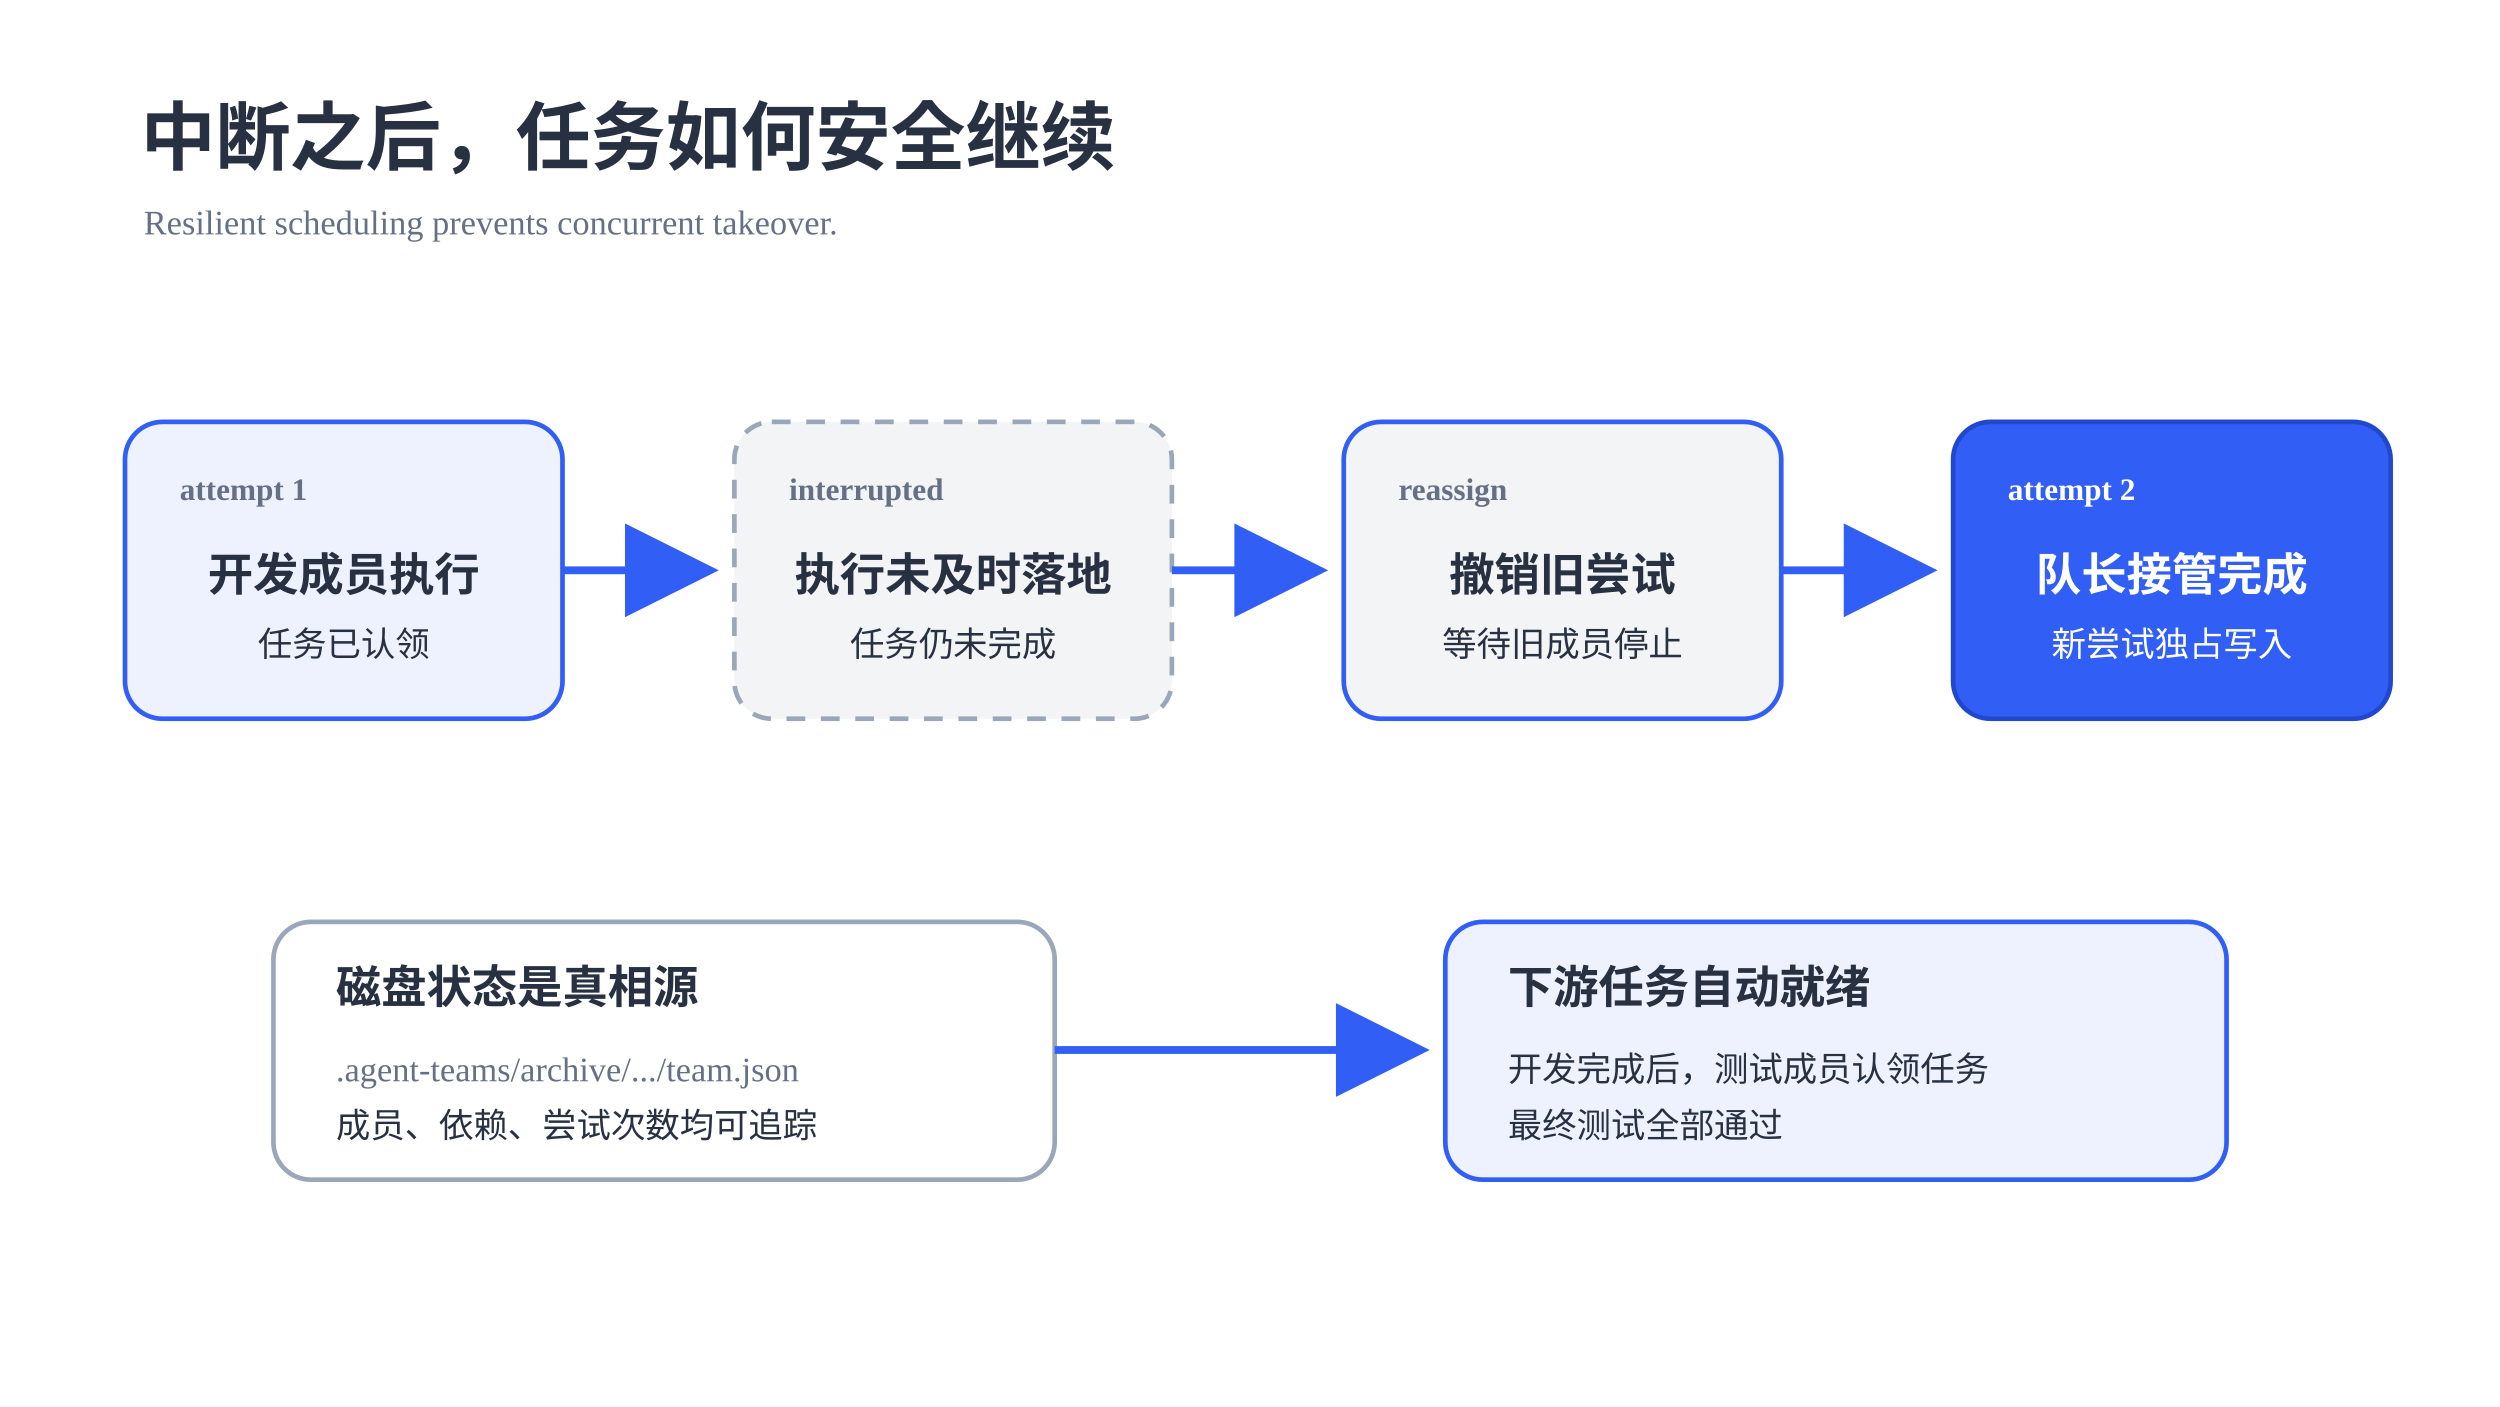
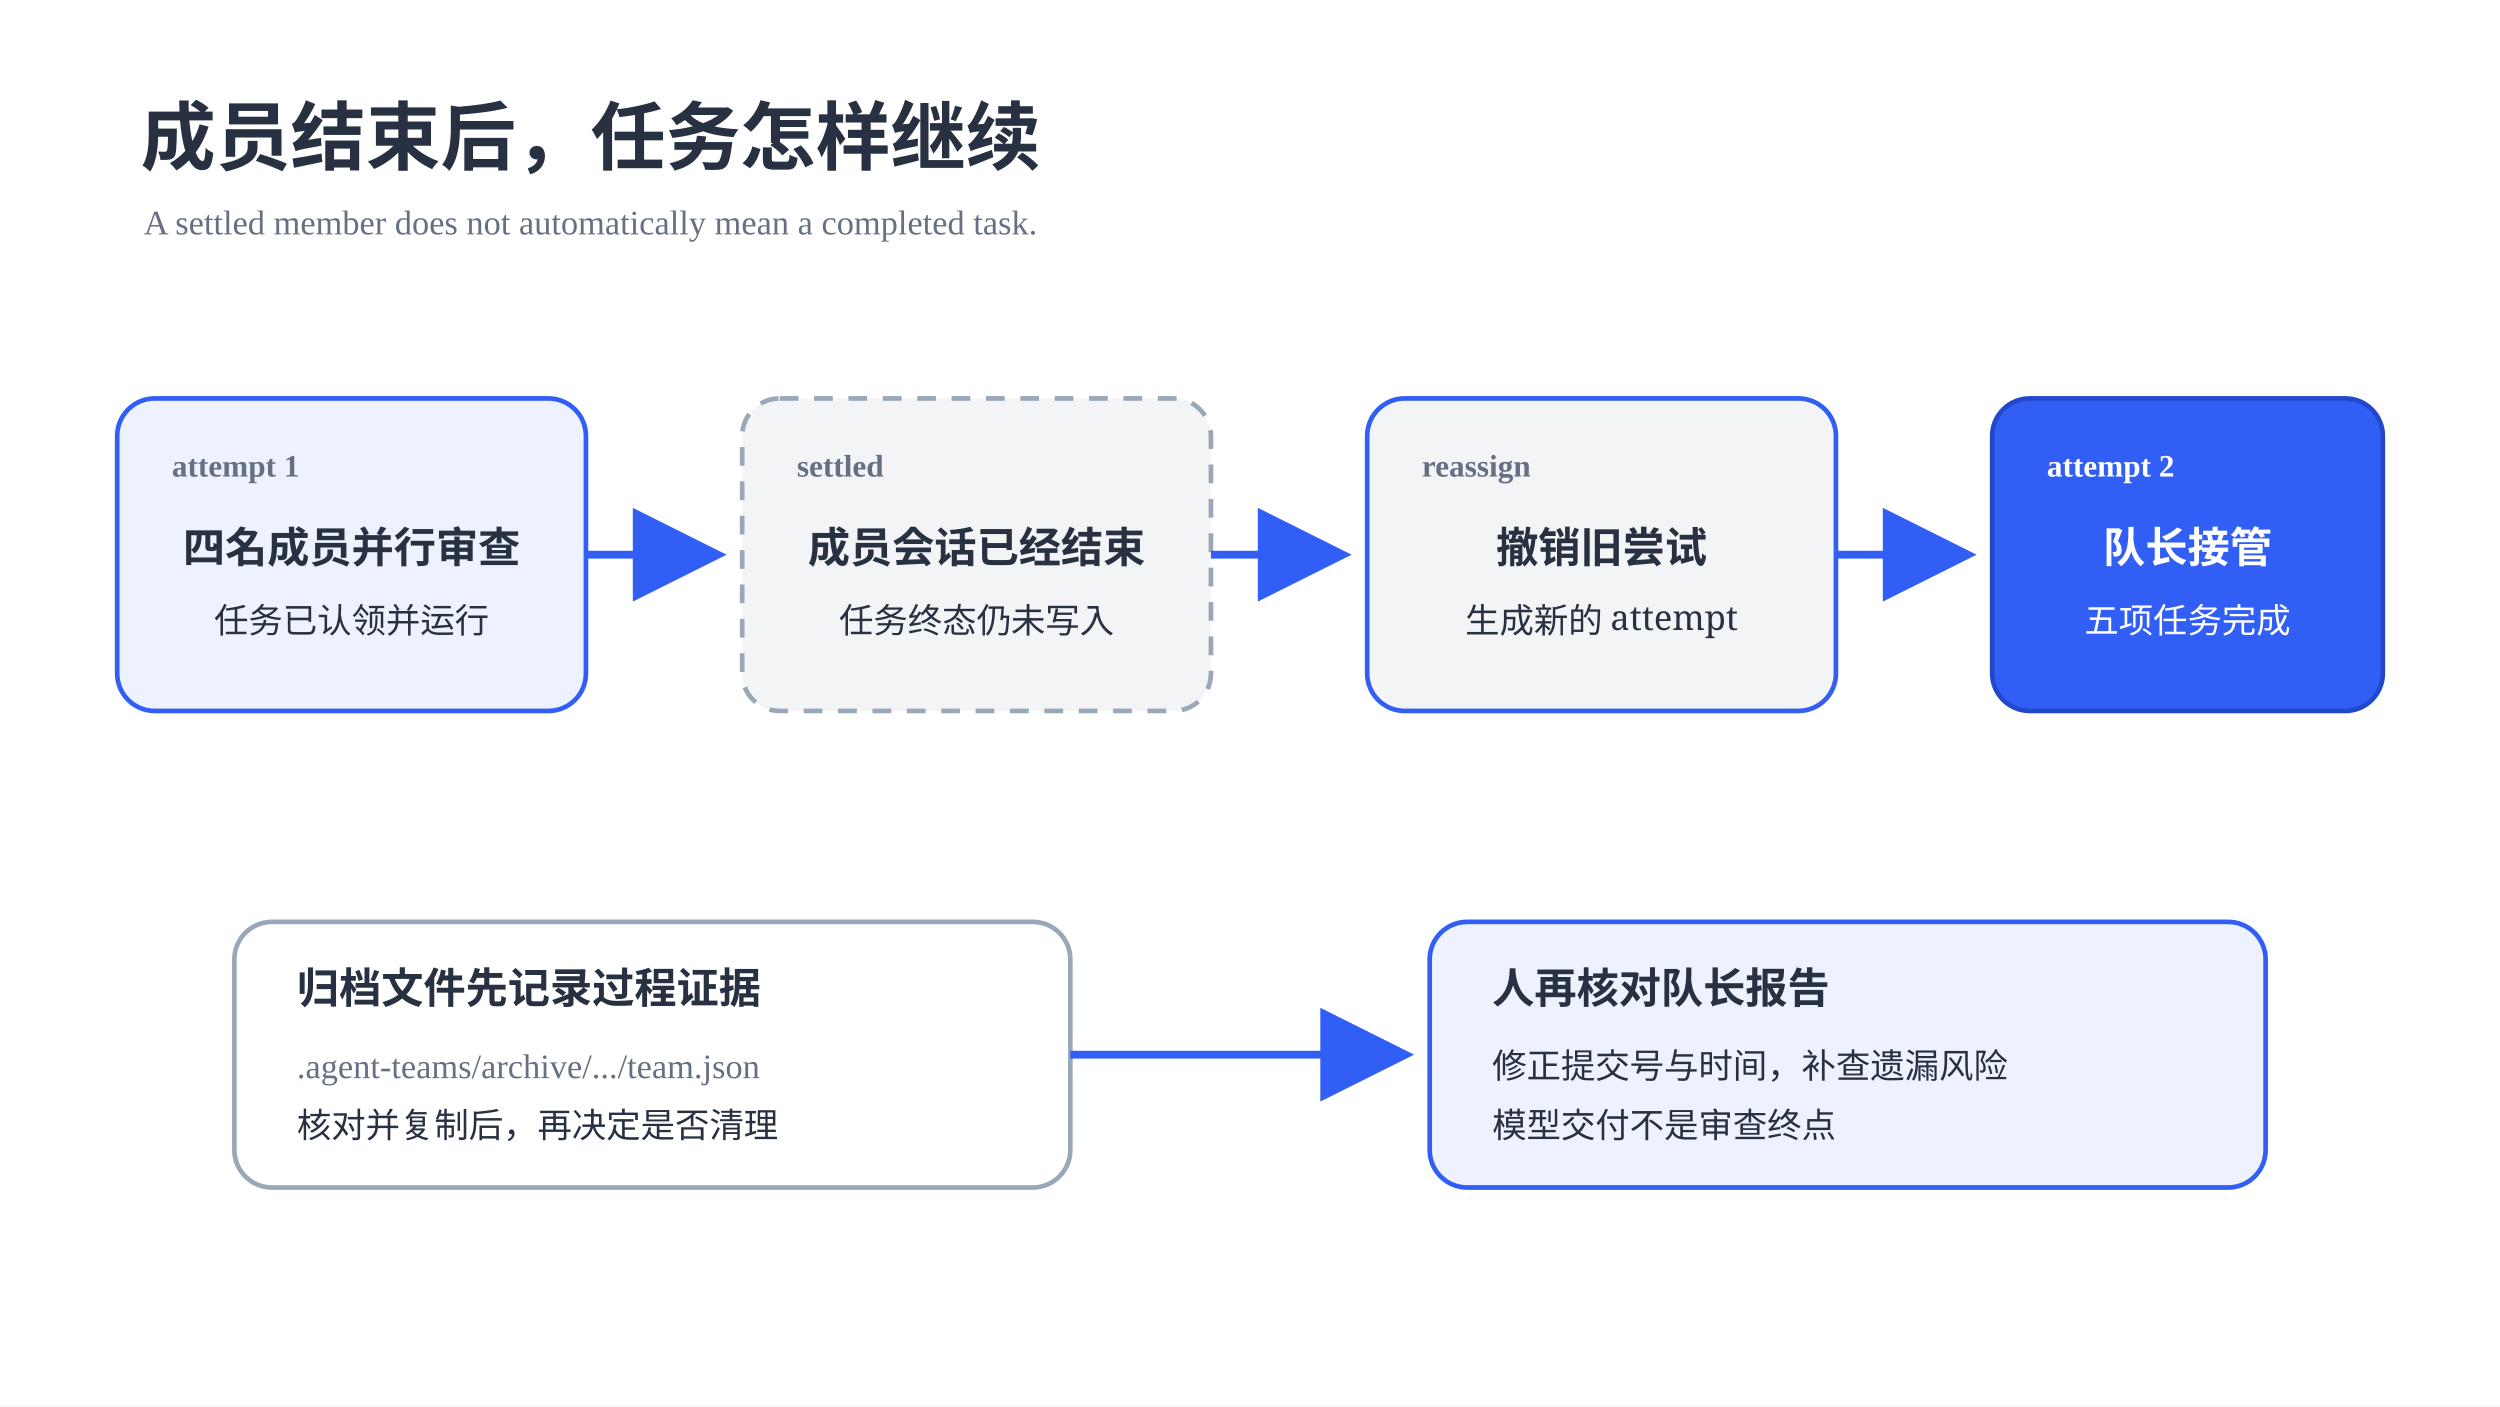
<svg xmlns="http://www.w3.org/2000/svg" width="1600" height="900" viewBox="0 0 1600 900">
  <defs>
    <marker id="arrow" markerWidth="12" markerHeight="12" refX="10" refY="6" orient="auto">
      <path d="M0,0 L12,6 L0,12 Z" fill="#315EF5" />
    </marker>
    <style>
      .zh { font-family: "Songti SC", SimSun, serif; fill: #273142; }
      .en { font-family: "Times New Roman", serif; fill: #667085; }
      .title { font-size: 48px; font-weight: 700; }
-       .node { font-size: 29px; font-weight: 700; }
+       .node { font-size: 27px; font-weight: 700; }
      .small { font-size: 22px; }
      .tag { font-size: 20px; font-weight: 700; }
-       .zh.inverse, .en.inverse { fill: #FFFFFF; }
+       .inverse { fill: #FFFFFF; }
    </style>
  </defs>
  <rect width="1600" height="900" fill="#FFFFFF" />
-   <text x="90" y="105" class="zh title">中断之后，任务如何安全继续</text>
-   <text x="92" y="150" class="en small">Resilient scheduling prevents concurrent takeover.</text>
-   <g>
-     <rect x="80" y="270" width="280" height="190" rx="24" fill="#EEF2FF" stroke="#315EF5" stroke-width="3" />
-     <text x="115" y="320" class="en tag">attempt 1</text>
-     <text x="220" y="378" text-anchor="middle" class="zh node">开发成员执行</text>
-     <text x="220" y="420" text-anchor="middle" class="zh small">任务已认领</text>
-     <rect x="470" y="270" width="280" height="190" rx="24" fill="#F3F4F6" stroke="#9AA7B8" stroke-width="3" stroke-dasharray="12 10" />
-     <text x="505" y="320" class="en tag">interrupted</text>
-     <text x="610" y="378" text-anchor="middle" class="zh node">执行未及时落地</text>
-     <text x="610" y="420" text-anchor="middle" class="zh small">任务仍未完成</text>
-     <rect x="860" y="270" width="280" height="190" rx="24" fill="#F3F4F6" stroke="#315EF5" stroke-width="3" />
-     <text x="895" y="320" class="en tag">reassign</text>
-     <text x="1000" y="378" text-anchor="middle" class="zh node">撤销旧尝试</text>
-     <text x="1000" y="420" text-anchor="middle" class="zh small">等待旧成员停止</text>
-     <rect x="1250" y="270" width="280" height="190" rx="24" fill="#315EF5" stroke="#2148CC" stroke-width="3" />
-     <text x="1285" y="320" class="en tag inverse">attempt 2</text>
-     <text x="1390" y="378" text-anchor="middle" class="zh node inverse">队长接管完成</text>
-     <text x="1390" y="420" text-anchor="middle" class="zh small inverse">新尝试独占写入</text>
-     <path d="M360 365 H450" stroke="#315EF5" stroke-width="5" marker-end="url(#arrow)" />
-     <path d="M750 365 H840" stroke="#315EF5" stroke-width="5" marker-end="url(#arrow)" />
-     <path d="M1140 365 H1230" stroke="#315EF5" stroke-width="5" marker-end="url(#arrow)" />
+   <text x="90" y="105" class="zh title">成员结束后，任务怎样继续</text>
+   <text x="92" y="150" class="en small">A settled member does not automatically mean a completed task.</text>
+   <rect x="75" y="255" width="300" height="200" rx="24" fill="#EEF2FF" stroke="#315EF5" stroke-width="3" />
+   <text x="110" y="305" class="en tag">attempt 1</text>
+   <text x="225" y="360" text-anchor="middle" class="zh node">四名成员并行审查</text>
+   <text x="225" y="405" text-anchor="middle" class="zh small">任务已认领并运行</text>
+   <rect x="475" y="255" width="300" height="200" rx="24" fill="#F3F4F6" stroke="#9AA7B8" stroke-width="3" stroke-dasharray="12 10" />
+   <text x="510" y="305" class="en tag">settled</text>
+   <text x="625" y="360" text-anchor="middle" class="zh node">成员会话已经结束</text>
+   <text x="625" y="405" text-anchor="middle" class="zh small">任务终态仍未写入</text>
+   <rect x="875" y="255" width="300" height="200" rx="24" fill="#F3F4F6" stroke="#315EF5" stroke-width="3" />
+   <text x="910" y="305" class="en tag">reassign</text>
+   <text x="1025" y="360" text-anchor="middle" class="zh node">撤销旧尝试</text>
+   <text x="1025" y="405" text-anchor="middle" class="zh small">生成新的 attempt</text>
+   <rect x="1275" y="255" width="250" height="200" rx="24" fill="#315EF5" stroke="#2148CC" stroke-width="3" />
+   <text x="1310" y="305" class="en tag inverse">attempt 2</text>
+   <text x="1400" y="360" text-anchor="middle" class="zh node inverse">队长接管</text>
+   <text x="1400" y="405" text-anchor="middle" class="zh small inverse">五项任务完成</text>
+   <g fill="none" stroke="#315EF5" stroke-width="5" marker-end="url(#arrow)">
+     <path d="M375 355 H455" />
+     <path d="M775 355 H855" />
+     <path d="M1175 355 H1255" />
  </g>
-   <g>
-     <rect x="175" y="590" width="500" height="165" rx="24" fill="#FFFFFF" stroke="#9AA7B8" stroke-width="3" />
-     <text x="215" y="642" class="zh node">磁盘状态是真相源</text>
-     <text x="215" y="692" class="en small">.agent-teams/archive/.../team.json</text>
-     <text x="215" y="728" class="zh small">成员、依赖、尝试次数均可追踪</text>
-     <rect x="925" y="590" width="500" height="165" rx="24" fill="#EEF2FF" stroke="#315EF5" stroke-width="3" />
-     <text x="965" y="642" class="zh node">下游任务自动就绪</text>
-     <text x="965" y="692" class="zh small">开发完成后，测试成员认领任务</text>
-     <text x="965" y="728" class="zh small">最终测试全部通过</text>
-     <path d="M675 672 H905" stroke="#315EF5" stroke-width="5" marker-end="url(#arrow)" />
-   </g>
+   <rect x="150" y="590" width="535" height="170" rx="24" fill="#FFFFFF" stroke="#9AA7B8" stroke-width="3" />
+   <text x="190" y="642" class="zh node">归档文件先记录过程证据</text>
+   <text x="190" y="690" class="en small">.agent-teams/archive/.../team.json</text>
+   <text x="190" y="728" class="zh small">核对并复制后，再决定是否清理</text>
+   <rect x="915" y="590" width="535" height="170" rx="24" fill="#EEF2FF" stroke="#315EF5" stroke-width="3" />
+   <text x="955" y="642" class="zh node">人再核对队长报告</text>
+   <text x="955" y="690" class="zh small">修正提交号与时间，补查遗漏风险</text>
+   <text x="955" y="728" class="zh small">模型交付不是审查终点</text>
+   <path d="M685 675 H895" fill="none" stroke="#315EF5" stroke-width="5" marker-end="url(#arrow)" />
</svg>
